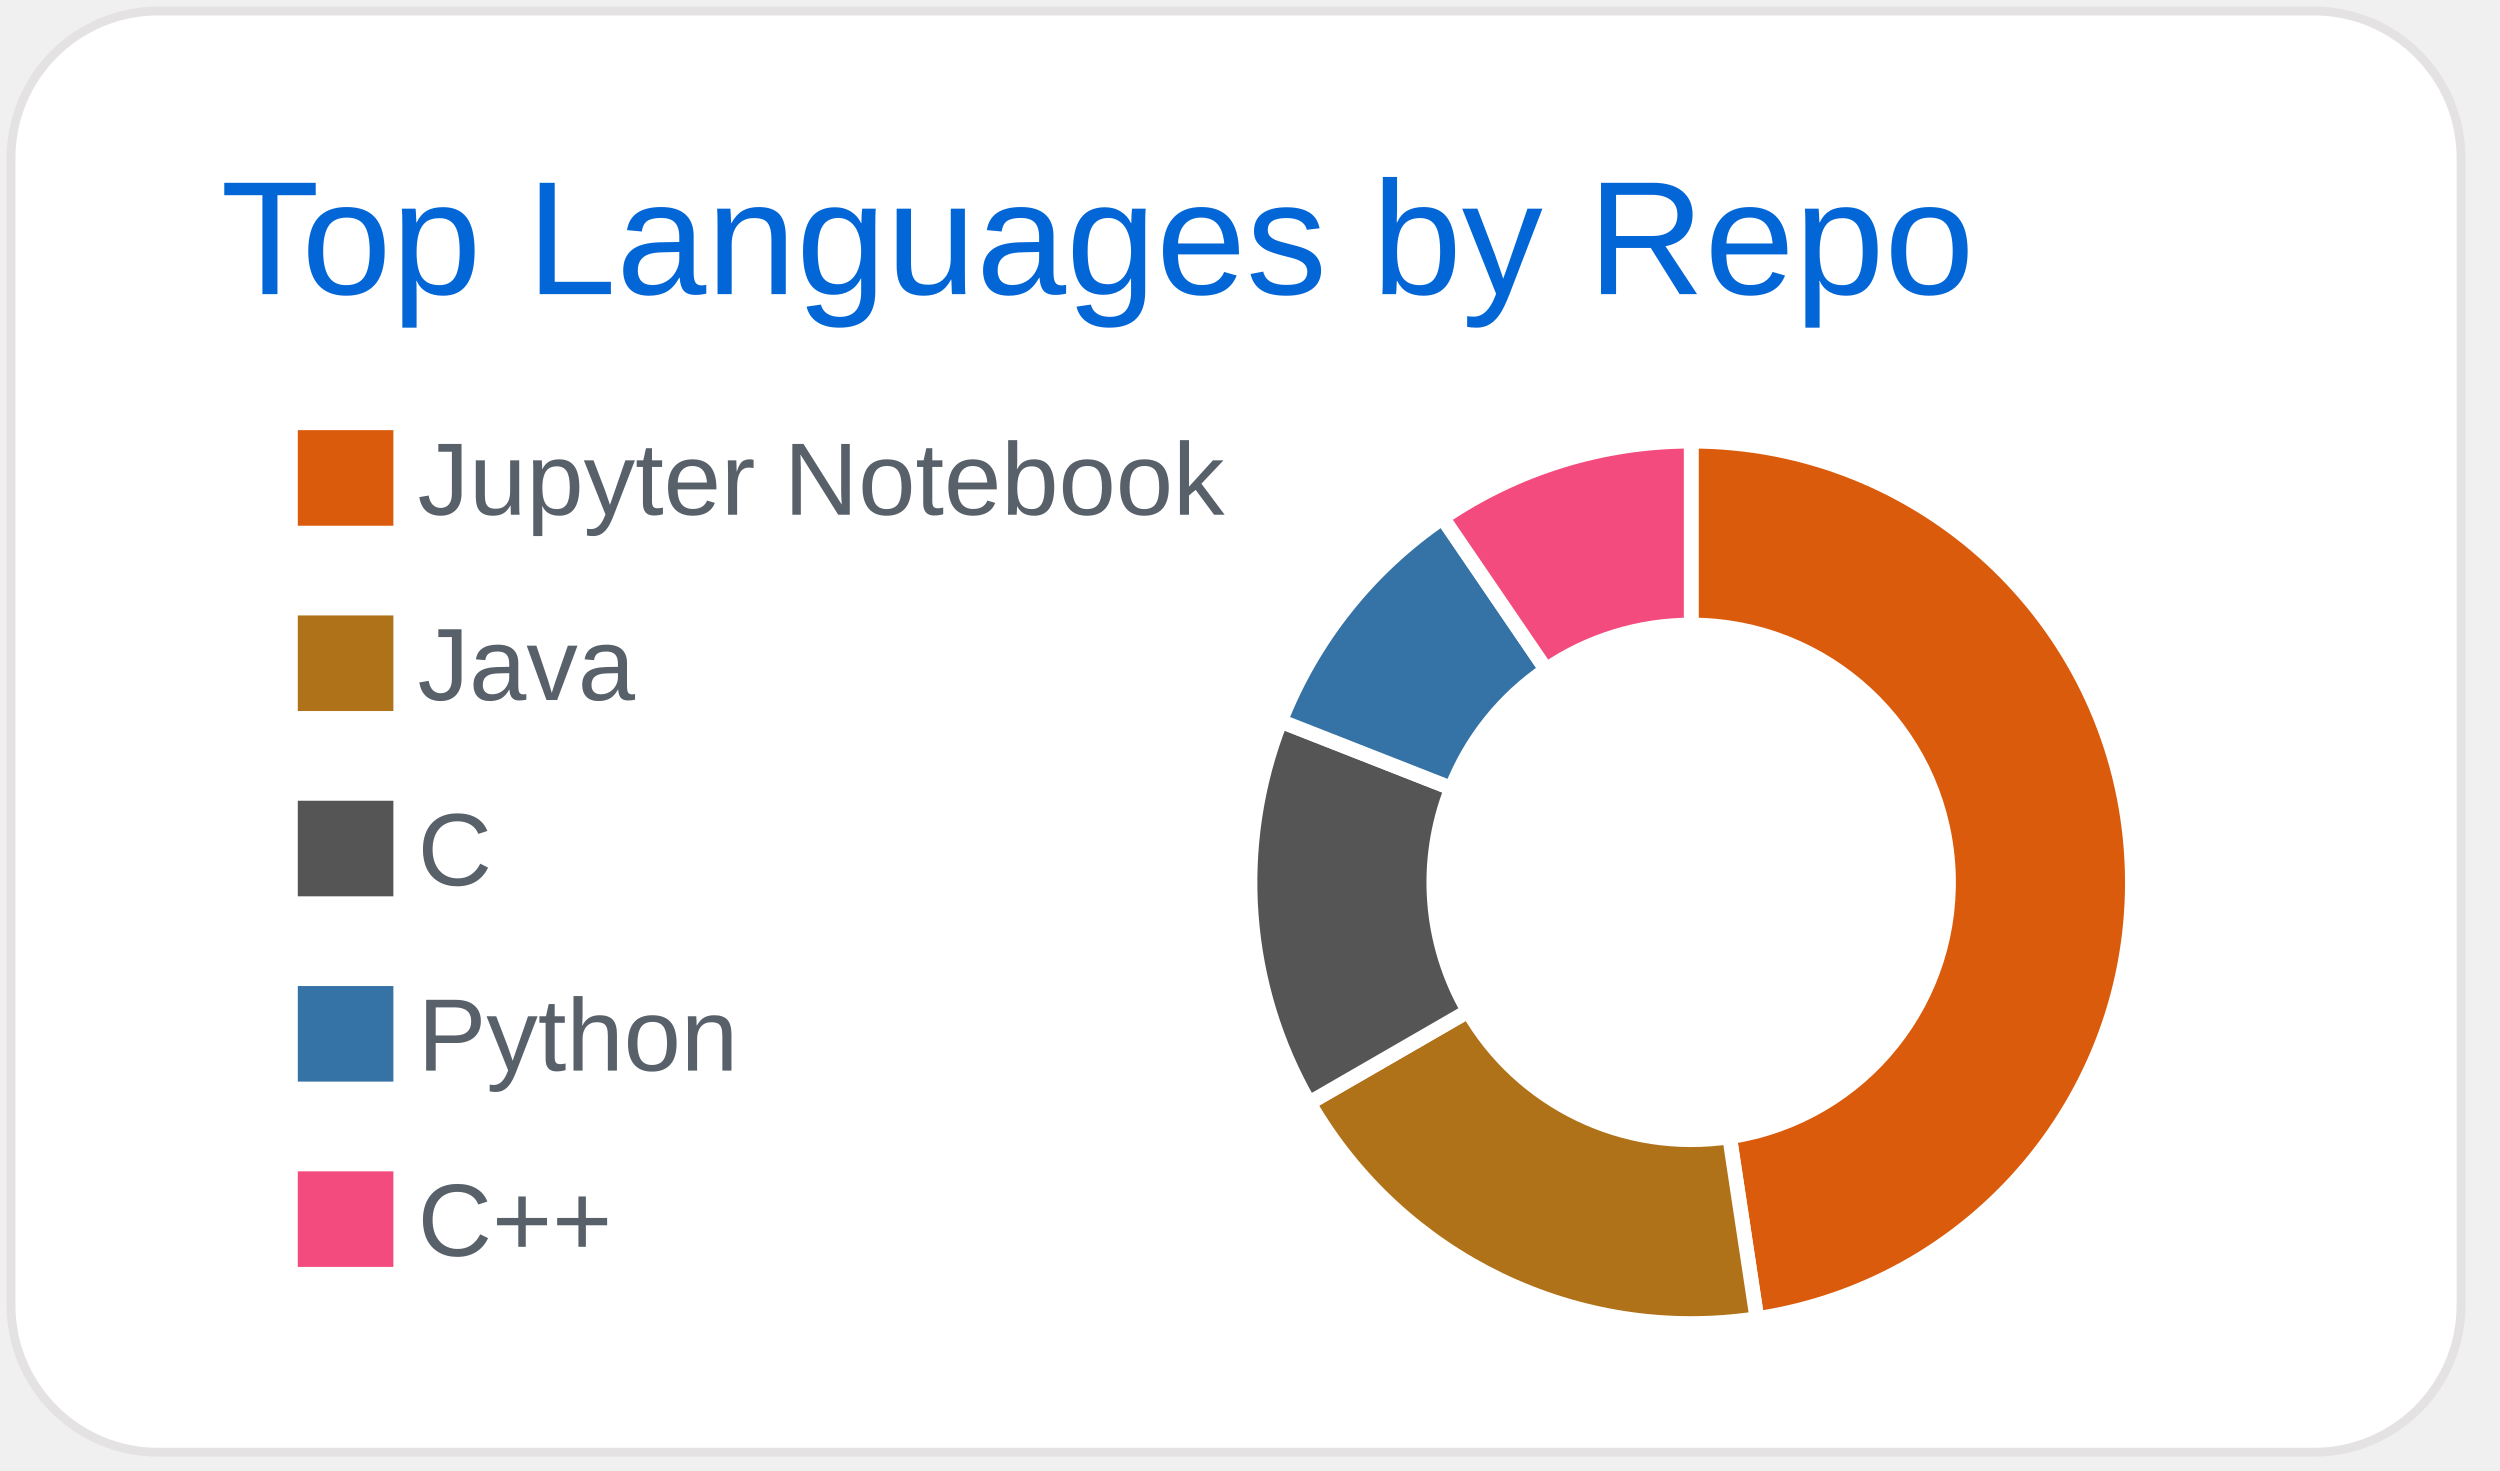
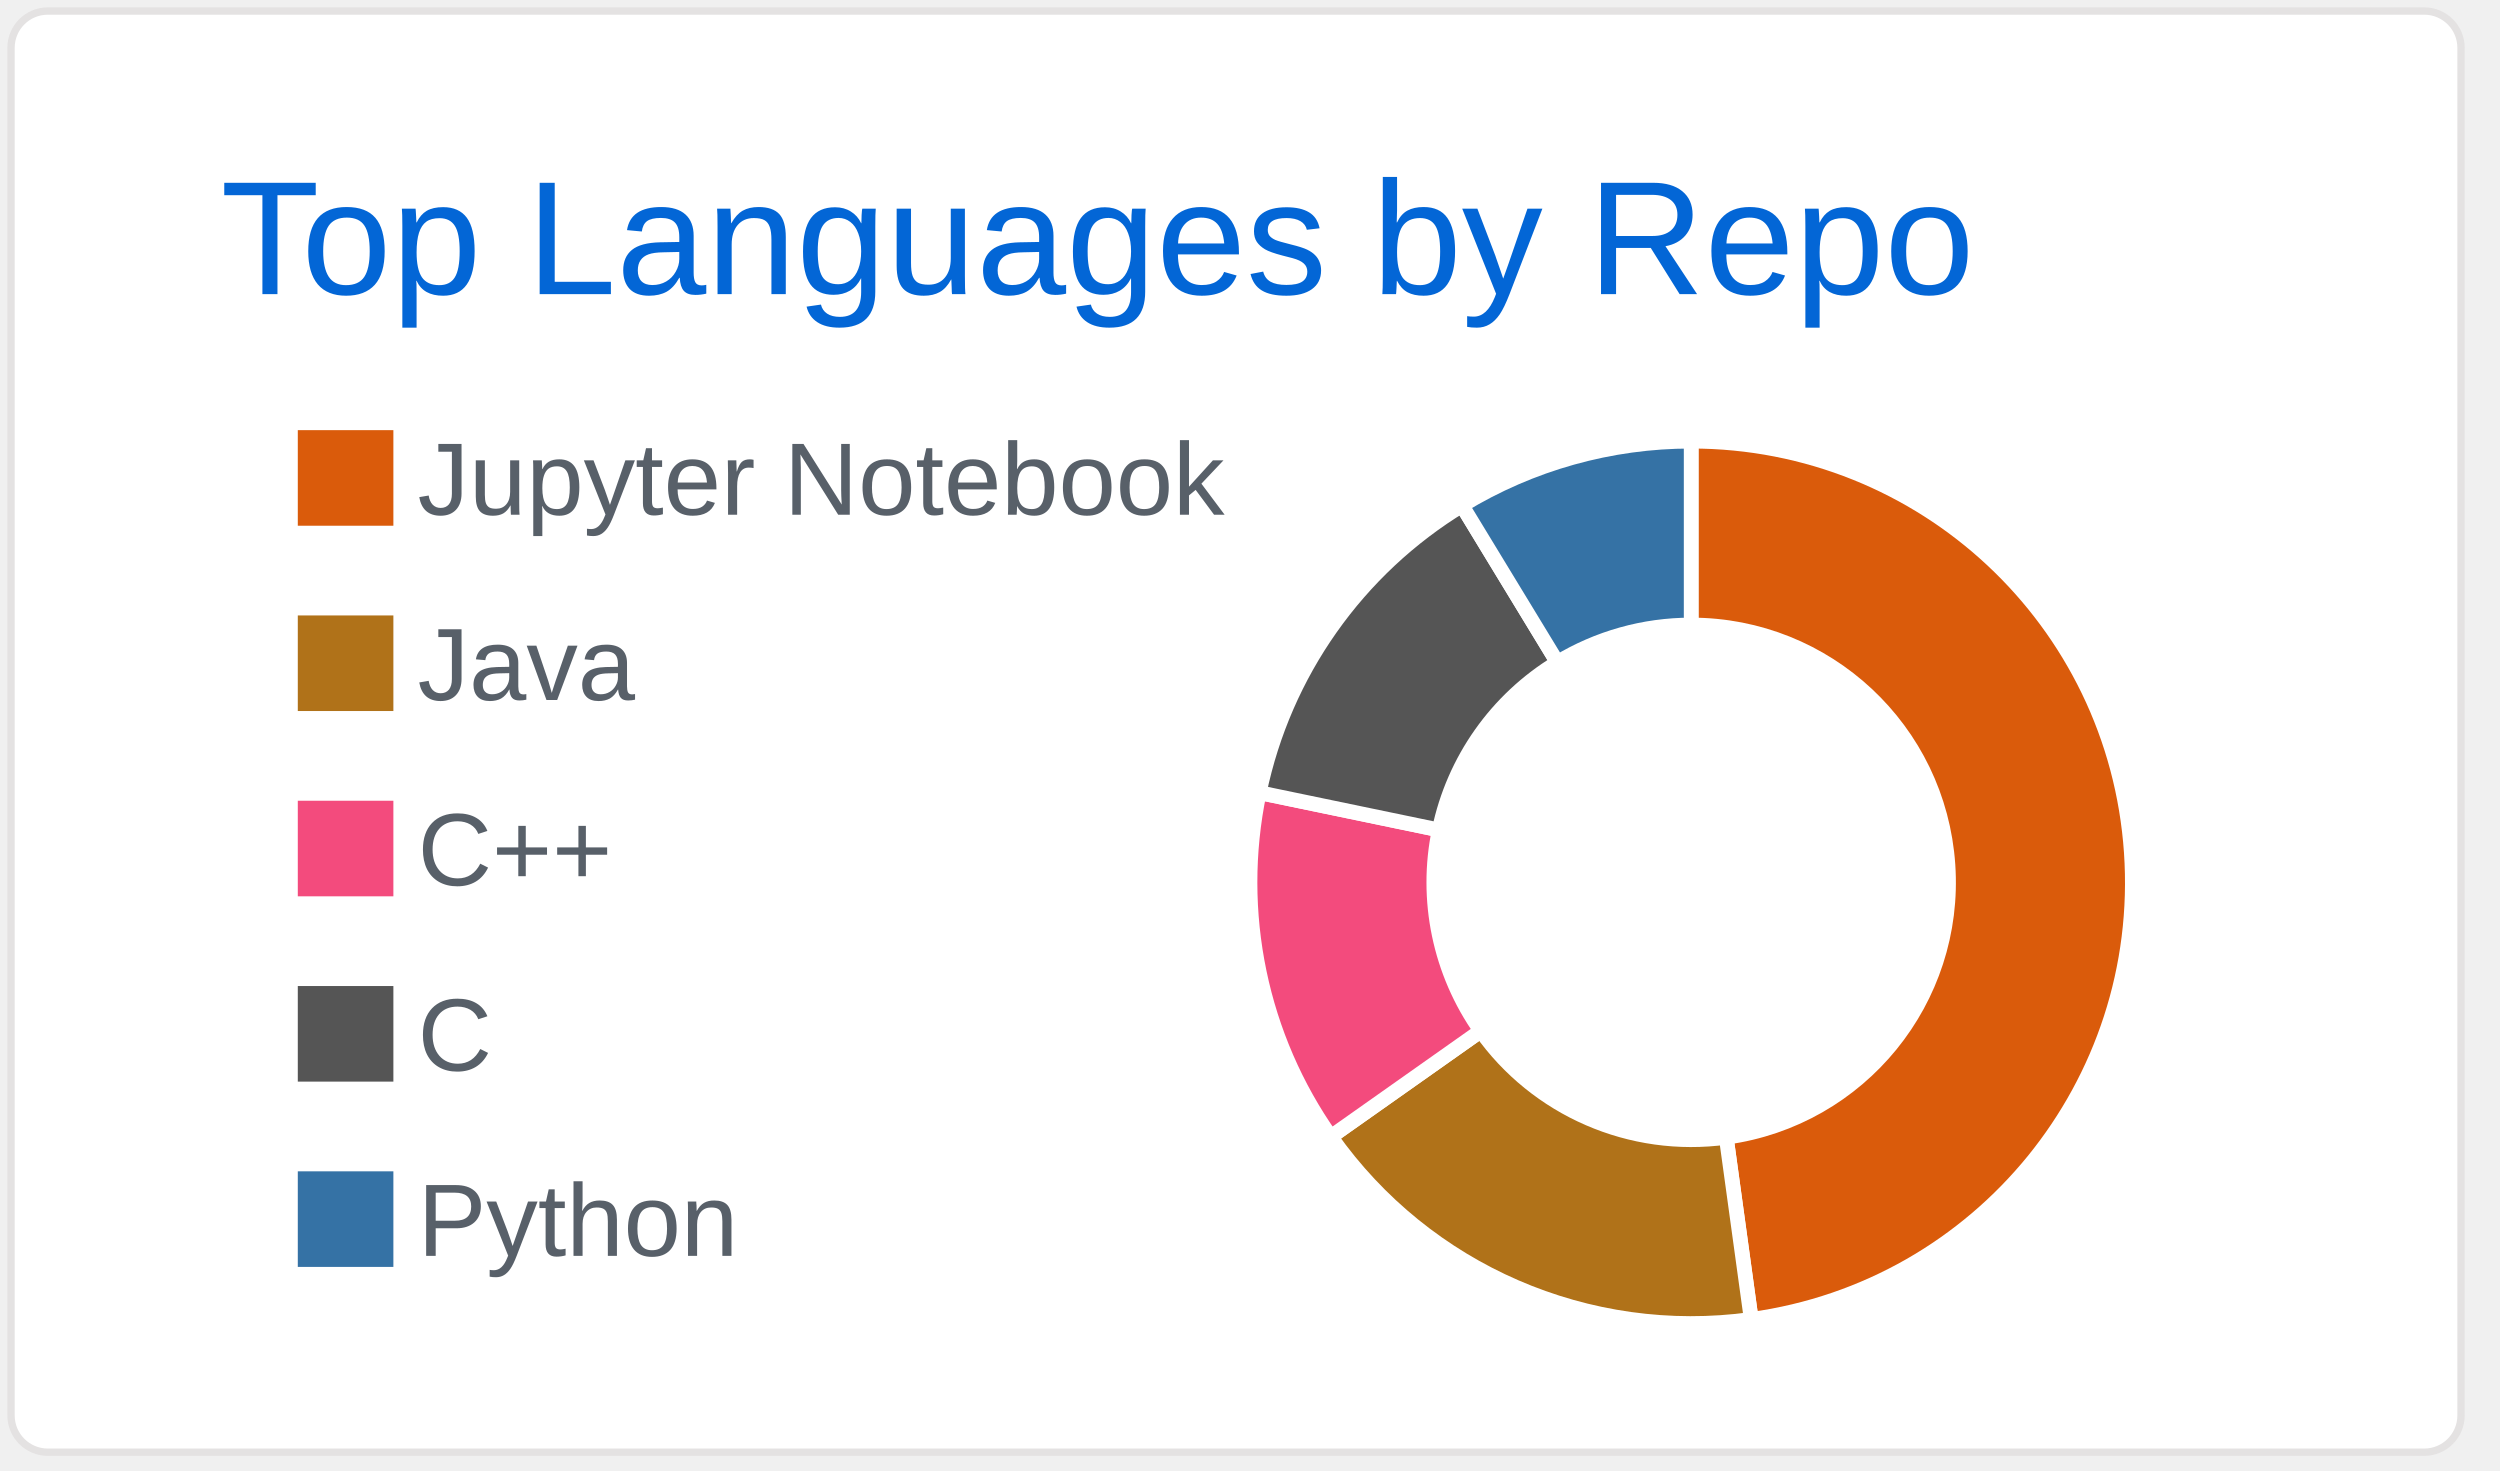
<svg xmlns="http://www.w3.org/2000/svg" width="340" height="200" viewBox="0 0 340 200">
  <style>* {
          font-family: Ubuntu, 'Lucida Grande', Arial, Helvetica, sans-serif
        }</style>
-   <rect x="1.5" y="1.5" rx="20" ry="20" height="98%" width="98%" stroke="#e4e2e2" stroke-width="1.2" fill="#ffffff" stroke-opacity="1" />
+   <rect x="1.5" y="1.5" rx="5" ry="5" height="98%" width="98%" stroke="#e4e2e2" stroke-width="1" fill="#ffffff" stroke-opacity="1" />
  <text x="30" y="40" style="font-size: 22px; fill: #0366d6;">Top Languages by Repo</text>
  <g transform="translate(0,40)">
    <g transform="translate(40,0)">
      <rect y="18" width="14" height="14" fill="#DA5B0B" stroke="#ffffff" style="stroke-width: 1px;" />
      <rect y="43.2" width="14" height="14" fill="#b07219" stroke="#ffffff" style="stroke-width: 1px;" />
-       <rect y="68.4" width="14" height="14" fill="#555555" stroke="#ffffff" style="stroke-width: 1px;" />
-       <rect y="93.6" width="14" height="14" fill="#3572A5" stroke="#ffffff" style="stroke-width: 1px;" />
-       <rect y="118.8" width="14" height="14" fill="#f34b7d" stroke="#ffffff" style="stroke-width: 1px;" />
+       <rect y="68.4" width="14" height="14" fill="#f34b7d" stroke="#ffffff" style="stroke-width: 1px;" />
+       <rect y="93.6" width="14" height="14" fill="#555555" stroke="#ffffff" style="stroke-width: 1px;" />
+       <rect y="118.8" width="14" height="14" fill="#3572A5" stroke="#ffffff" style="stroke-width: 1px;" />
      <text x="16.8" y="30" style="fill: #586069; font-size: 14px;">Jupyter Notebook</text>
      <text x="16.8" y="55.2" style="fill: #586069; font-size: 14px;">Java</text>
-       <text x="16.8" y="80.4" style="fill: #586069; font-size: 14px;">C</text>
-       <text x="16.8" y="105.6" style="fill: #586069; font-size: 14px;">Python</text>
-       <text x="16.8" y="130.8" style="fill: #586069; font-size: 14px;">C++</text>
+       <text x="16.8" y="80.4" style="fill: #586069; font-size: 14px;">C++</text>
+       <text x="16.8" y="105.6" style="fill: #586069; font-size: 14px;">C</text>
+       <text x="16.8" y="130.8" style="fill: #586069; font-size: 14px;">Python</text>
    </g>
    <g transform="translate( 230, 80 )">
      <g class="arc">
-         <path d="M3.67394039744206e-15,-60A60,60,0,0,1,8.943,59.33L5.216,34.609A35,35,0,0,0,2.1431318985078682e-15,-35Z" style="fill: #DA5B0B; stroke-width: 2px;" stroke="#ffffff" />
+         <path d="M3.67394039744206e-15,-60A60,60,0,0,1,8.17,59.441L4.766,34.674A35,35,0,0,0,2.1431318985078682e-15,-35Z" style="fill: #DA5B0B; stroke-width: 2px;" stroke="#ffffff" />
      </g>
      <g class="arc">
-         <path d="M8.943,59.33A60,60,0,0,1,-51.962,30L-30.311,17.5A35,35,0,0,0,5.216,34.609Z" style="fill: #b07219; stroke-width: 2px;" stroke="#ffffff" />
+         <path d="M8.17,59.441A60,60,0,0,1,-49.018,34.601L-28.594,20.184A35,35,0,0,0,4.766,34.674Z" style="fill: #b07219; stroke-width: 2px;" stroke="#ffffff" />
      </g>
      <g class="arc">
-         <path d="M-51.962,30A60,60,0,0,1,-55.852,-21.92L-32.581,-12.787A35,35,0,0,0,-30.311,17.5Z" style="fill: #555555; stroke-width: 2px;" stroke="#ffffff" />
+         <path d="M-49.018,34.601A60,60,0,0,1,-58.745,-12.207L-34.268,-7.121A35,35,0,0,0,-28.594,20.184Z" style="fill: #f34b7d; stroke-width: 2px;" stroke="#ffffff" />
      </g>
      <g class="arc">
-         <path d="M-55.852,-21.92A60,60,0,0,1,-33.799,-49.574L-19.716,-28.918A35,35,0,0,0,-32.581,-12.787Z" style="fill: #3572A5; stroke-width: 2px;" stroke="#ffffff" />
+         <path d="M-58.745,-12.207A60,60,0,0,1,-31.175,-51.265L-18.185,-29.905A35,35,0,0,0,-34.268,-7.121Z" style="fill: #555555; stroke-width: 2px;" stroke="#ffffff" />
      </g>
      <g class="arc">
-         <path d="M-33.799,-49.574A60,60,0,0,1,-1.1021821192326178e-14,-60L-6.429395695523604e-15,-35A35,35,0,0,0,-19.716,-28.918Z" style="fill: #f34b7d; stroke-width: 2px;" stroke="#ffffff" />
+         <path d="M-31.175,-51.265A60,60,0,0,1,-6.431252637433369e-14,-60L-3.7515640385027985e-14,-35A35,35,0,0,0,-18.185,-29.905Z" style="fill: #3572A5; stroke-width: 2px;" stroke="#ffffff" />
      </g>
    </g>
  </g>
</svg>
